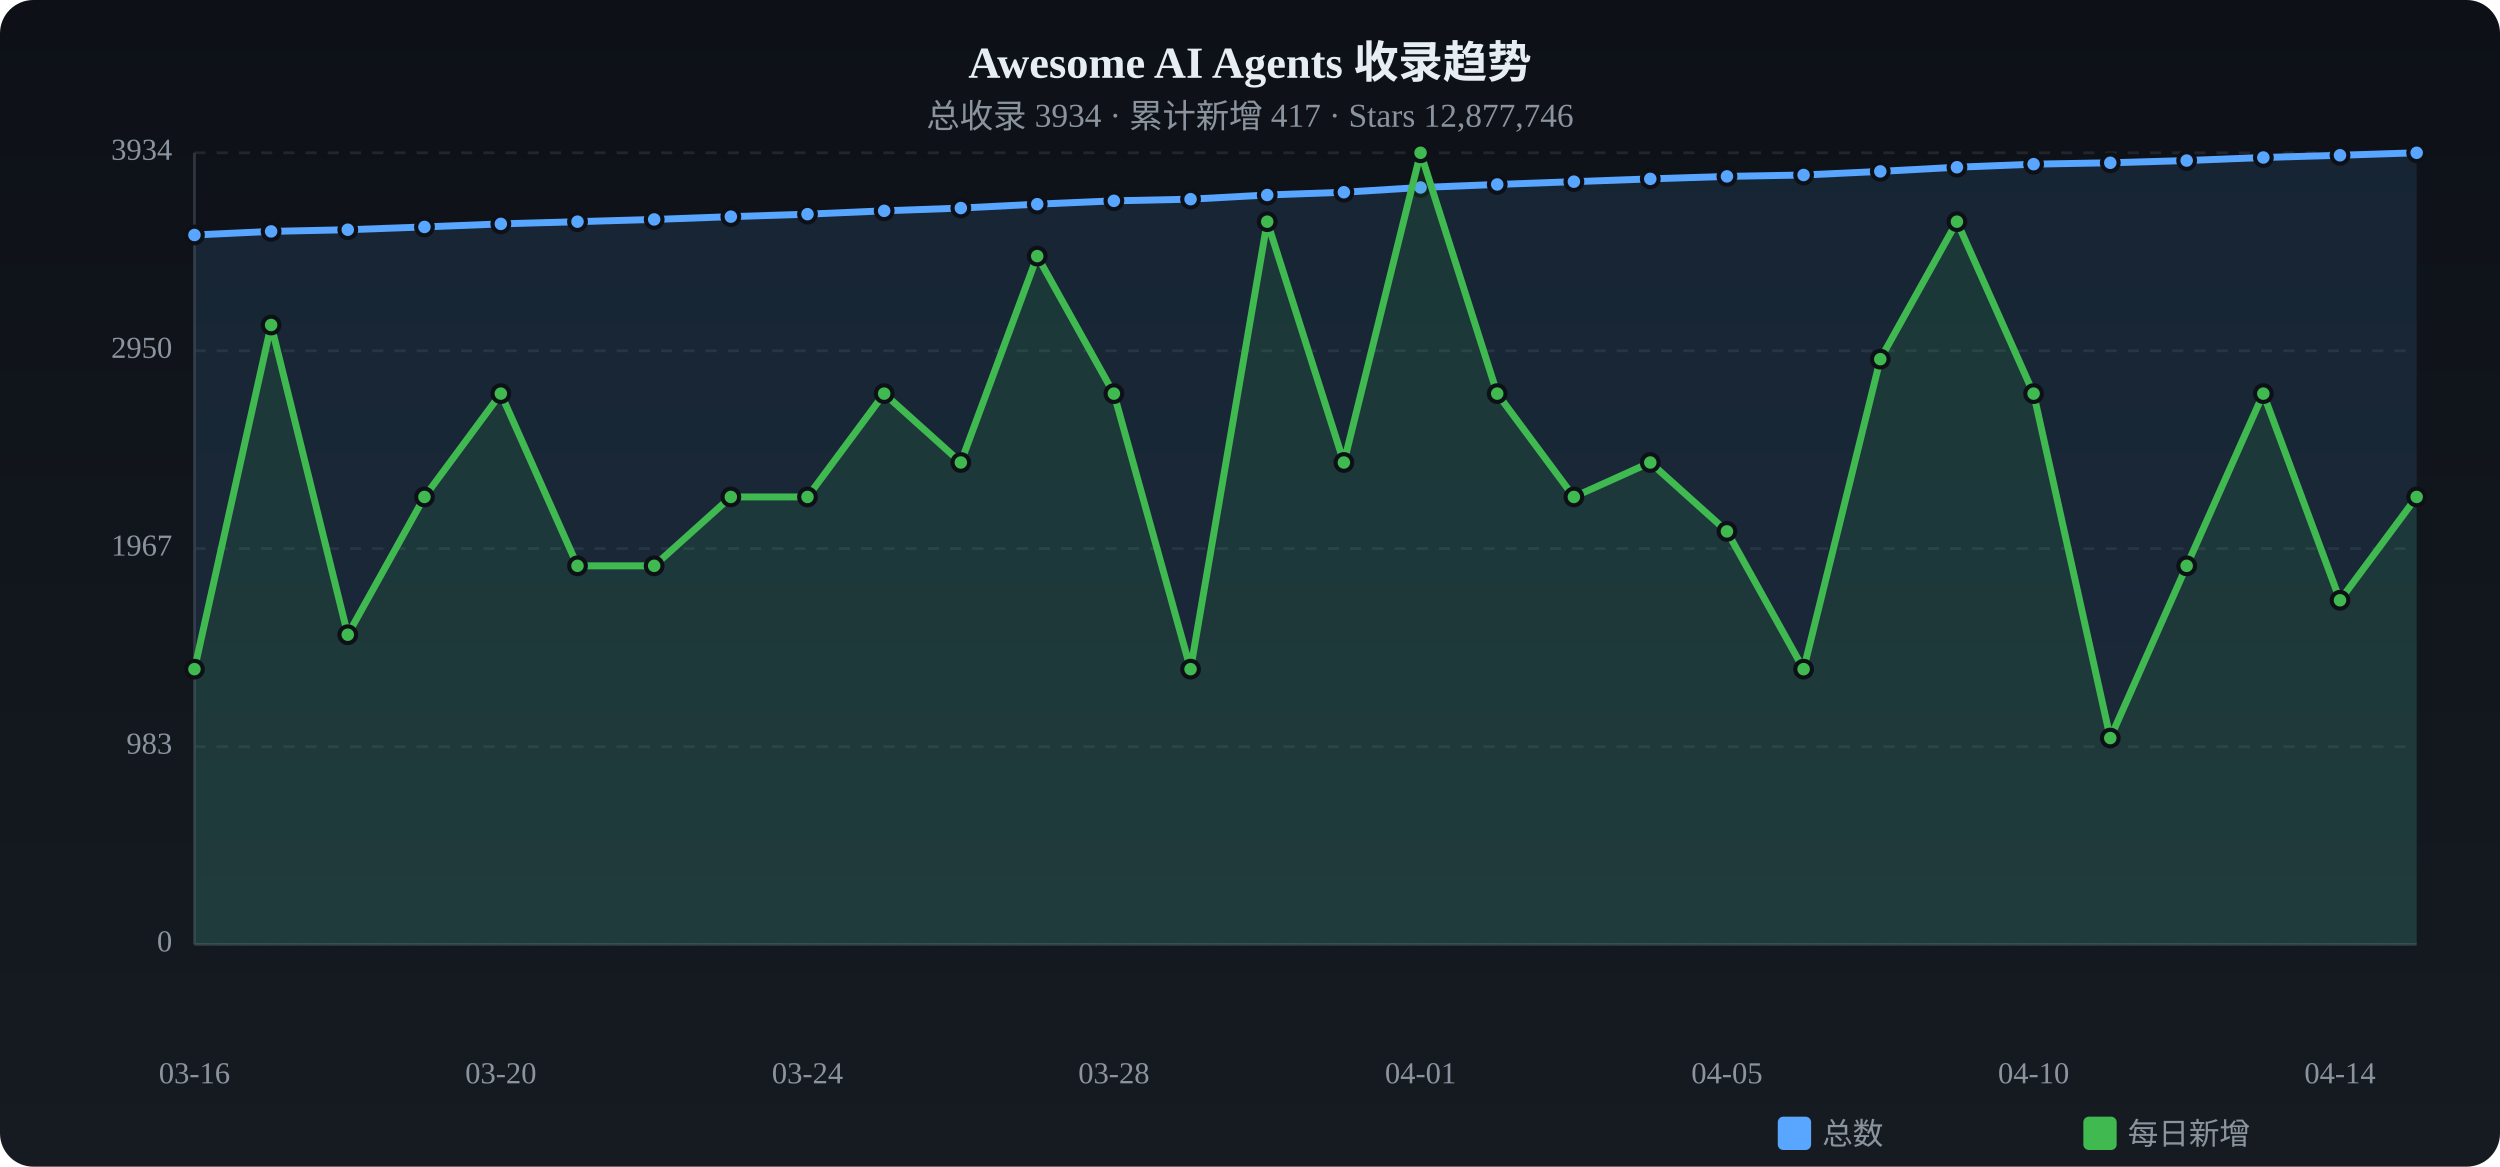
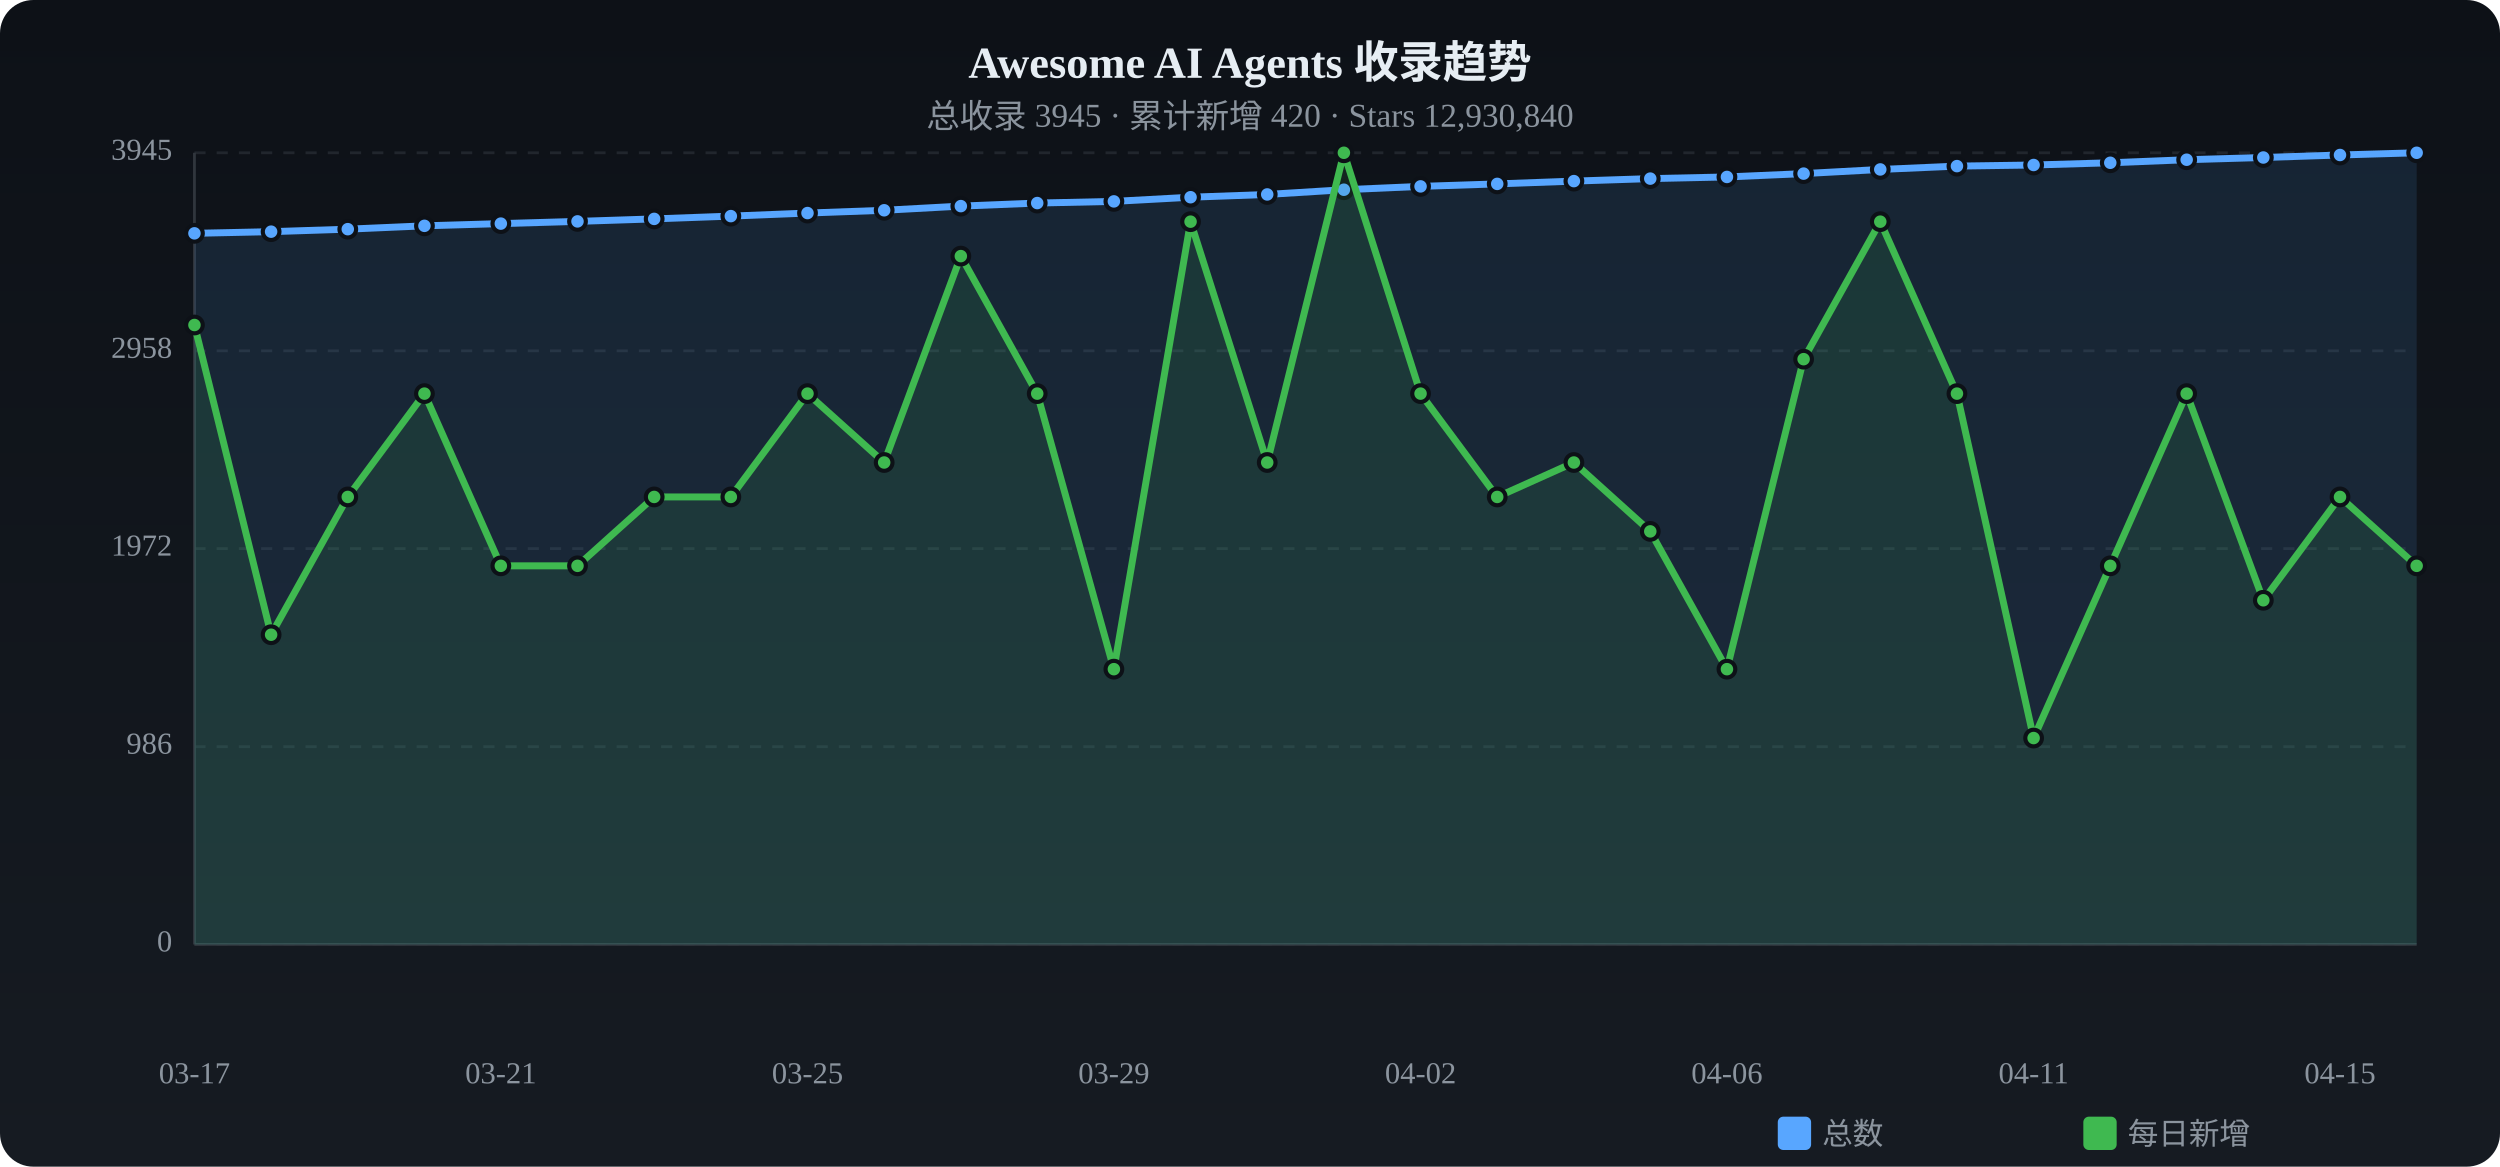
<svg xmlns="http://www.w3.org/2000/svg" viewBox="0 0 900 420" width="900" height="420">
  <defs>
    <linearGradient id="tbg" x1="0%" y1="0%" x2="0%" y2="100%">
      <stop offset="0%" stop-color="#0d1117" />
      <stop offset="100%" stop-color="#161b22" />
    </linearGradient>
  </defs>
  <rect width="900" height="420" rx="12" fill="url(#tbg)" />
  <text x="450.0" y="28" text-anchor="middle" fill="#e6edf3" font-size="16" font-weight="bold">Awesome AI Agents 收录趋势</text>
-   <text x="450.0" y="46" text-anchor="middle" fill="#8b949e" font-size="12">总收录 3934 · 累计新增 417 · Stars 12,877,746</text>
+   <text x="450.0" y="46" text-anchor="middle" fill="#8b949e" font-size="12">总收录 3945 · 累计新增 420 · Stars 12,930,840</text>
  <text x="62" y="340.0" text-anchor="end" fill="#8b949e" font-size="11" dominant-baseline="middle">0</text>
  <line x1="70" y1="340.0" x2="870" y2="340.0" stroke="#21262d" stroke-dasharray="4 4" />
-   <text x="62" y="268.8" text-anchor="end" fill="#8b949e" font-size="11" dominant-baseline="middle">983</text>
+   <text x="62" y="268.8" text-anchor="end" fill="#8b949e" font-size="11" dominant-baseline="middle">986</text>
  <line x1="70" y1="268.8" x2="870" y2="268.8" stroke="#21262d" stroke-dasharray="4 4" />
-   <text x="62" y="197.5" text-anchor="end" fill="#8b949e" font-size="11" dominant-baseline="middle">1967</text>
+   <text x="62" y="197.5" text-anchor="end" fill="#8b949e" font-size="11" dominant-baseline="middle">1972</text>
  <line x1="70" y1="197.5" x2="870" y2="197.5" stroke="#21262d" stroke-dasharray="4 4" />
-   <text x="62" y="126.3" text-anchor="end" fill="#8b949e" font-size="11" dominant-baseline="middle">2950</text>
+   <text x="62" y="126.3" text-anchor="end" fill="#8b949e" font-size="11" dominant-baseline="middle">2958</text>
  <line x1="70" y1="126.3" x2="870" y2="126.3" stroke="#21262d" stroke-dasharray="4 4" />
-   <text x="62" y="55.0" text-anchor="end" fill="#8b949e" font-size="11" dominant-baseline="middle">3934</text>
+   <text x="62" y="55.0" text-anchor="end" fill="#8b949e" font-size="11" dominant-baseline="middle">3945</text>
  <line x1="70" y1="55.0" x2="870" y2="55.0" stroke="#21262d" stroke-dasharray="4 4" />
  <line x1="70" y1="55" x2="70" y2="340" stroke="#30363d" />
  <line x1="70" y1="340" x2="870" y2="340" stroke="#30363d" />
-   <path d="M70.0,84.6 L97.6,83.3 L125.2,82.7 L152.8,81.7 L180.3,80.6 L207.9,79.8 L235.5,79.0 L263.1,78.0 L290.7,77.1 L318.3,75.9 L345.9,74.9 L373.4,73.5 L401.0,72.3 L428.6,71.7 L456.2,70.2 L483.8,69.2 L511.4,67.5 L539.0,66.4 L566.6,65.4 L594.1,64.4 L621.7,63.5 L649.3,63.0 L676.9,61.7 L704.5,60.2 L732.1,59.1 L759.7,58.6 L787.2,57.8 L814.8,56.7 L842.4,55.9 L870.0,55.0 L870.0,340 L70.0,340 Z" fill="#58a6ff" opacity="0.12" />
-   <polyline points="70.0,84.6 97.6,83.3 125.2,82.7 152.8,81.7 180.3,80.6 207.9,79.8 235.5,79.0 263.1,78.0 290.7,77.1 318.3,75.9 345.9,74.9 373.4,73.5 401.0,72.3 428.6,71.7 456.2,70.2 483.8,69.2 511.4,67.5 539.0,66.4 566.6,65.4 594.1,64.4 621.7,63.5 649.3,63.0 676.9,61.7 704.5,60.2 732.1,59.1 759.7,58.6 787.2,57.8 814.8,56.7 842.4,55.9 870.0,55.0" fill="none" stroke="#58a6ff" stroke-width="2.5" stroke-linecap="round" stroke-linejoin="round" />
-   <circle cx="70.0" cy="84.6" r="3" fill="#58a6ff" stroke="#0d1117" stroke-width="1.5" />
-   <circle cx="97.6" cy="83.3" r="3" fill="#58a6ff" stroke="#0d1117" stroke-width="1.5" />
-   <circle cx="125.2" cy="82.7" r="3" fill="#58a6ff" stroke="#0d1117" stroke-width="1.5" />
-   <circle cx="152.8" cy="81.7" r="3" fill="#58a6ff" stroke="#0d1117" stroke-width="1.5" />
-   <circle cx="180.3" cy="80.6" r="3" fill="#58a6ff" stroke="#0d1117" stroke-width="1.5" />
-   <circle cx="207.9" cy="79.8" r="3" fill="#58a6ff" stroke="#0d1117" stroke-width="1.5" />
-   <circle cx="235.5" cy="79.0" r="3" fill="#58a6ff" stroke="#0d1117" stroke-width="1.5" />
-   <circle cx="263.1" cy="78.0" r="3" fill="#58a6ff" stroke="#0d1117" stroke-width="1.5" />
-   <circle cx="290.7" cy="77.1" r="3" fill="#58a6ff" stroke="#0d1117" stroke-width="1.5" />
-   <circle cx="318.3" cy="75.9" r="3" fill="#58a6ff" stroke="#0d1117" stroke-width="1.5" />
-   <circle cx="345.9" cy="74.9" r="3" fill="#58a6ff" stroke="#0d1117" stroke-width="1.5" />
-   <circle cx="373.4" cy="73.5" r="3" fill="#58a6ff" stroke="#0d1117" stroke-width="1.5" />
-   <circle cx="401.0" cy="72.3" r="3" fill="#58a6ff" stroke="#0d1117" stroke-width="1.5" />
-   <circle cx="428.6" cy="71.7" r="3" fill="#58a6ff" stroke="#0d1117" stroke-width="1.5" />
-   <circle cx="456.2" cy="70.2" r="3" fill="#58a6ff" stroke="#0d1117" stroke-width="1.5" />
-   <circle cx="483.8" cy="69.2" r="3" fill="#58a6ff" stroke="#0d1117" stroke-width="1.5" />
-   <circle cx="511.4" cy="67.5" r="3" fill="#58a6ff" stroke="#0d1117" stroke-width="1.5" />
-   <circle cx="539.0" cy="66.4" r="3" fill="#58a6ff" stroke="#0d1117" stroke-width="1.5" />
-   <circle cx="566.6" cy="65.4" r="3" fill="#58a6ff" stroke="#0d1117" stroke-width="1.5" />
-   <circle cx="594.1" cy="64.4" r="3" fill="#58a6ff" stroke="#0d1117" stroke-width="1.5" />
-   <circle cx="621.7" cy="63.5" r="3" fill="#58a6ff" stroke="#0d1117" stroke-width="1.5" />
-   <circle cx="649.3" cy="63.0" r="3" fill="#58a6ff" stroke="#0d1117" stroke-width="1.5" />
-   <circle cx="676.9" cy="61.7" r="3" fill="#58a6ff" stroke="#0d1117" stroke-width="1.5" />
-   <circle cx="704.5" cy="60.2" r="3" fill="#58a6ff" stroke="#0d1117" stroke-width="1.5" />
-   <circle cx="732.1" cy="59.1" r="3" fill="#58a6ff" stroke="#0d1117" stroke-width="1.5" />
+   <path d="M70.0,84.0 L97.6,83.4 L125.2,82.5 L152.8,81.3 L180.3,80.5 L207.9,79.7 L235.5,78.8 L263.1,77.8 L290.7,76.7 L318.3,75.7 L345.9,74.2 L373.4,73.1 L401.0,72.5 L428.6,71.0 L456.2,70.0 L483.8,68.3 L511.4,67.1 L539.0,66.2 L566.6,65.2 L594.1,64.3 L621.7,63.7 L649.3,62.5 L676.9,61.0 L704.5,59.8 L732.1,59.4 L759.7,58.6 L787.2,57.5 L814.8,56.7 L842.4,55.8 L870.0,55.0 L870.0,340 L70.0,340 Z" fill="#58a6ff" opacity="0.12" />
+   <polyline points="70.0,84.0 97.6,83.4 125.2,82.5 152.8,81.3 180.3,80.5 207.9,79.7 235.5,78.8 263.1,77.8 290.7,76.7 318.3,75.7 345.9,74.2 373.4,73.1 401.0,72.5 428.6,71.0 456.2,70.0 483.8,68.3 511.4,67.1 539.0,66.2 566.6,65.2 594.1,64.3 621.7,63.7 649.3,62.5 676.9,61.0 704.5,59.8 732.1,59.4 759.7,58.6 787.2,57.5 814.8,56.7 842.4,55.8 870.0,55.0" fill="none" stroke="#58a6ff" stroke-width="2.5" stroke-linecap="round" stroke-linejoin="round" />
+   <circle cx="70.0" cy="84.0" r="3" fill="#58a6ff" stroke="#0d1117" stroke-width="1.5" />
+   <circle cx="97.6" cy="83.4" r="3" fill="#58a6ff" stroke="#0d1117" stroke-width="1.5" />
+   <circle cx="125.2" cy="82.5" r="3" fill="#58a6ff" stroke="#0d1117" stroke-width="1.5" />
+   <circle cx="152.8" cy="81.3" r="3" fill="#58a6ff" stroke="#0d1117" stroke-width="1.5" />
+   <circle cx="180.3" cy="80.5" r="3" fill="#58a6ff" stroke="#0d1117" stroke-width="1.5" />
+   <circle cx="207.9" cy="79.7" r="3" fill="#58a6ff" stroke="#0d1117" stroke-width="1.5" />
+   <circle cx="235.5" cy="78.8" r="3" fill="#58a6ff" stroke="#0d1117" stroke-width="1.5" />
+   <circle cx="263.1" cy="77.8" r="3" fill="#58a6ff" stroke="#0d1117" stroke-width="1.5" />
+   <circle cx="290.7" cy="76.7" r="3" fill="#58a6ff" stroke="#0d1117" stroke-width="1.5" />
+   <circle cx="318.3" cy="75.7" r="3" fill="#58a6ff" stroke="#0d1117" stroke-width="1.5" />
+   <circle cx="345.9" cy="74.2" r="3" fill="#58a6ff" stroke="#0d1117" stroke-width="1.5" />
+   <circle cx="373.4" cy="73.1" r="3" fill="#58a6ff" stroke="#0d1117" stroke-width="1.5" />
+   <circle cx="401.0" cy="72.5" r="3" fill="#58a6ff" stroke="#0d1117" stroke-width="1.5" />
+   <circle cx="428.6" cy="71.0" r="3" fill="#58a6ff" stroke="#0d1117" stroke-width="1.5" />
+   <circle cx="456.2" cy="70.0" r="3" fill="#58a6ff" stroke="#0d1117" stroke-width="1.5" />
+   <circle cx="483.8" cy="68.3" r="3" fill="#58a6ff" stroke="#0d1117" stroke-width="1.5" />
+   <circle cx="511.4" cy="67.1" r="3" fill="#58a6ff" stroke="#0d1117" stroke-width="1.5" />
+   <circle cx="539.0" cy="66.2" r="3" fill="#58a6ff" stroke="#0d1117" stroke-width="1.5" />
+   <circle cx="566.6" cy="65.2" r="3" fill="#58a6ff" stroke="#0d1117" stroke-width="1.5" />
+   <circle cx="594.1" cy="64.3" r="3" fill="#58a6ff" stroke="#0d1117" stroke-width="1.5" />
+   <circle cx="621.7" cy="63.7" r="3" fill="#58a6ff" stroke="#0d1117" stroke-width="1.5" />
+   <circle cx="649.3" cy="62.5" r="3" fill="#58a6ff" stroke="#0d1117" stroke-width="1.5" />
+   <circle cx="676.9" cy="61.0" r="3" fill="#58a6ff" stroke="#0d1117" stroke-width="1.5" />
+   <circle cx="704.5" cy="59.8" r="3" fill="#58a6ff" stroke="#0d1117" stroke-width="1.5" />
+   <circle cx="732.1" cy="59.4" r="3" fill="#58a6ff" stroke="#0d1117" stroke-width="1.5" />
  <circle cx="759.7" cy="58.6" r="3" fill="#58a6ff" stroke="#0d1117" stroke-width="1.5" />
-   <circle cx="787.2" cy="57.8" r="3" fill="#58a6ff" stroke="#0d1117" stroke-width="1.5" />
+   <circle cx="787.2" cy="57.5" r="3" fill="#58a6ff" stroke="#0d1117" stroke-width="1.5" />
  <circle cx="814.8" cy="56.7" r="3" fill="#58a6ff" stroke="#0d1117" stroke-width="1.5" />
-   <circle cx="842.4" cy="55.9" r="3" fill="#58a6ff" stroke="#0d1117" stroke-width="1.5" />
+   <circle cx="842.4" cy="55.8" r="3" fill="#58a6ff" stroke="#0d1117" stroke-width="1.5" />
  <circle cx="870.0" cy="55.0" r="3" fill="#58a6ff" stroke="#0d1117" stroke-width="1.5" />
-   <path d="M70.0,240.9 L97.6,117.0 L125.2,228.5 L152.8,178.9 L180.3,141.7 L207.9,203.7 L235.5,203.7 L263.1,178.9 L290.7,178.9 L318.3,141.7 L345.9,166.5 L373.4,92.2 L401.0,141.7 L428.6,240.9 L456.2,79.8 L483.8,166.5 L511.4,55.0 L539.0,141.7 L566.6,178.9 L594.1,166.5 L621.7,191.3 L649.3,240.9 L676.9,129.3 L704.5,79.8 L732.1,141.7 L759.7,265.7 L787.2,203.7 L814.8,141.7 L842.4,216.1 L870.0,178.9 L870.0,340 L70.0,340 Z" fill="#3fb950" opacity="0.12" />
-   <polyline points="70.0,240.9 97.6,117.0 125.2,228.5 152.8,178.9 180.3,141.7 207.9,203.7 235.5,203.7 263.1,178.9 290.7,178.9 318.3,141.7 345.9,166.5 373.4,92.2 401.0,141.7 428.6,240.9 456.2,79.8 483.8,166.5 511.4,55.0 539.0,141.7 566.6,178.9 594.1,166.5 621.7,191.3 649.3,240.9 676.9,129.3 704.5,79.8 732.1,141.7 759.7,265.7 787.2,203.7 814.8,141.7 842.4,216.1 870.0,178.9" fill="none" stroke="#3fb950" stroke-width="2.5" stroke-linecap="round" stroke-linejoin="round" />
-   <circle cx="70.0" cy="240.9" r="3" fill="#3fb950" stroke="#0d1117" stroke-width="1.5" />
-   <circle cx="97.6" cy="117.0" r="3" fill="#3fb950" stroke="#0d1117" stroke-width="1.5" />
-   <circle cx="125.2" cy="228.5" r="3" fill="#3fb950" stroke="#0d1117" stroke-width="1.5" />
-   <circle cx="152.8" cy="178.9" r="3" fill="#3fb950" stroke="#0d1117" stroke-width="1.5" />
-   <circle cx="180.3" cy="141.7" r="3" fill="#3fb950" stroke="#0d1117" stroke-width="1.5" />
+   <path d="M70.0,117.0 L97.6,228.5 L125.2,178.9 L152.8,141.7 L180.3,203.7 L207.9,203.7 L235.5,178.9 L263.1,178.9 L290.7,141.7 L318.3,166.5 L345.9,92.2 L373.4,141.7 L401.0,240.9 L428.6,79.8 L456.2,166.5 L483.8,55.0 L511.4,141.7 L539.0,178.9 L566.6,166.5 L594.1,191.3 L621.7,240.9 L649.3,129.3 L676.9,79.8 L704.5,141.7 L732.1,265.7 L759.7,203.7 L787.2,141.7 L814.8,216.1 L842.4,178.9 L870.0,203.7 L870.0,340 L70.0,340 Z" fill="#3fb950" opacity="0.12" />
+   <polyline points="70.0,117.0 97.6,228.5 125.2,178.9 152.8,141.7 180.3,203.7 207.9,203.7 235.5,178.9 263.1,178.9 290.7,141.7 318.3,166.5 345.9,92.2 373.4,141.7 401.0,240.9 428.6,79.8 456.2,166.5 483.8,55.0 511.4,141.7 539.0,178.9 566.6,166.5 594.1,191.3 621.7,240.9 649.3,129.3 676.9,79.8 704.5,141.7 732.1,265.7 759.7,203.7 787.2,141.7 814.8,216.1 842.4,178.9 870.0,203.7" fill="none" stroke="#3fb950" stroke-width="2.5" stroke-linecap="round" stroke-linejoin="round" />
+   <circle cx="70.0" cy="117.0" r="3" fill="#3fb950" stroke="#0d1117" stroke-width="1.5" />
+   <circle cx="97.6" cy="228.5" r="3" fill="#3fb950" stroke="#0d1117" stroke-width="1.5" />
+   <circle cx="125.2" cy="178.9" r="3" fill="#3fb950" stroke="#0d1117" stroke-width="1.5" />
+   <circle cx="152.8" cy="141.7" r="3" fill="#3fb950" stroke="#0d1117" stroke-width="1.5" />
+   <circle cx="180.3" cy="203.7" r="3" fill="#3fb950" stroke="#0d1117" stroke-width="1.5" />
  <circle cx="207.9" cy="203.7" r="3" fill="#3fb950" stroke="#0d1117" stroke-width="1.5" />
-   <circle cx="235.5" cy="203.7" r="3" fill="#3fb950" stroke="#0d1117" stroke-width="1.5" />
+   <circle cx="235.5" cy="178.9" r="3" fill="#3fb950" stroke="#0d1117" stroke-width="1.5" />
  <circle cx="263.1" cy="178.9" r="3" fill="#3fb950" stroke="#0d1117" stroke-width="1.5" />
-   <circle cx="290.7" cy="178.9" r="3" fill="#3fb950" stroke="#0d1117" stroke-width="1.5" />
-   <circle cx="318.3" cy="141.7" r="3" fill="#3fb950" stroke="#0d1117" stroke-width="1.5" />
-   <circle cx="345.9" cy="166.5" r="3" fill="#3fb950" stroke="#0d1117" stroke-width="1.5" />
-   <circle cx="373.4" cy="92.2" r="3" fill="#3fb950" stroke="#0d1117" stroke-width="1.5" />
-   <circle cx="401.0" cy="141.7" r="3" fill="#3fb950" stroke="#0d1117" stroke-width="1.5" />
-   <circle cx="428.6" cy="240.9" r="3" fill="#3fb950" stroke="#0d1117" stroke-width="1.5" />
-   <circle cx="456.2" cy="79.8" r="3" fill="#3fb950" stroke="#0d1117" stroke-width="1.5" />
-   <circle cx="483.8" cy="166.5" r="3" fill="#3fb950" stroke="#0d1117" stroke-width="1.5" />
-   <circle cx="511.4" cy="55.0" r="3" fill="#3fb950" stroke="#0d1117" stroke-width="1.5" />
-   <circle cx="539.0" cy="141.7" r="3" fill="#3fb950" stroke="#0d1117" stroke-width="1.5" />
-   <circle cx="566.6" cy="178.9" r="3" fill="#3fb950" stroke="#0d1117" stroke-width="1.5" />
-   <circle cx="594.1" cy="166.5" r="3" fill="#3fb950" stroke="#0d1117" stroke-width="1.5" />
-   <circle cx="621.7" cy="191.3" r="3" fill="#3fb950" stroke="#0d1117" stroke-width="1.5" />
-   <circle cx="649.3" cy="240.9" r="3" fill="#3fb950" stroke="#0d1117" stroke-width="1.5" />
-   <circle cx="676.9" cy="129.3" r="3" fill="#3fb950" stroke="#0d1117" stroke-width="1.5" />
-   <circle cx="704.5" cy="79.8" r="3" fill="#3fb950" stroke="#0d1117" stroke-width="1.5" />
-   <circle cx="732.1" cy="141.7" r="3" fill="#3fb950" stroke="#0d1117" stroke-width="1.5" />
-   <circle cx="759.7" cy="265.7" r="3" fill="#3fb950" stroke="#0d1117" stroke-width="1.5" />
-   <circle cx="787.2" cy="203.7" r="3" fill="#3fb950" stroke="#0d1117" stroke-width="1.5" />
-   <circle cx="814.8" cy="141.7" r="3" fill="#3fb950" stroke="#0d1117" stroke-width="1.5" />
-   <circle cx="842.4" cy="216.1" r="3" fill="#3fb950" stroke="#0d1117" stroke-width="1.5" />
-   <circle cx="870.0" cy="178.9" r="3" fill="#3fb950" stroke="#0d1117" stroke-width="1.5" />
-   <text x="70.0" y="390" text-anchor="middle" fill="#8b949e" font-size="11">03-16</text>
-   <text x="180.3" y="390" text-anchor="middle" fill="#8b949e" font-size="11">03-20</text>
-   <text x="290.7" y="390" text-anchor="middle" fill="#8b949e" font-size="11">03-24</text>
-   <text x="401.0" y="390" text-anchor="middle" fill="#8b949e" font-size="11">03-28</text>
-   <text x="511.4" y="390" text-anchor="middle" fill="#8b949e" font-size="11">04-01</text>
-   <text x="621.7" y="390" text-anchor="middle" fill="#8b949e" font-size="11">04-05</text>
-   <text x="732.1" y="390" text-anchor="middle" fill="#8b949e" font-size="11">04-10</text>
-   <text x="842.4" y="390" text-anchor="middle" fill="#8b949e" font-size="11">04-14</text>
+   <circle cx="290.7" cy="141.7" r="3" fill="#3fb950" stroke="#0d1117" stroke-width="1.5" />
+   <circle cx="318.3" cy="166.5" r="3" fill="#3fb950" stroke="#0d1117" stroke-width="1.5" />
+   <circle cx="345.9" cy="92.2" r="3" fill="#3fb950" stroke="#0d1117" stroke-width="1.5" />
+   <circle cx="373.4" cy="141.7" r="3" fill="#3fb950" stroke="#0d1117" stroke-width="1.5" />
+   <circle cx="401.0" cy="240.9" r="3" fill="#3fb950" stroke="#0d1117" stroke-width="1.5" />
+   <circle cx="428.6" cy="79.8" r="3" fill="#3fb950" stroke="#0d1117" stroke-width="1.5" />
+   <circle cx="456.2" cy="166.5" r="3" fill="#3fb950" stroke="#0d1117" stroke-width="1.5" />
+   <circle cx="483.8" cy="55.0" r="3" fill="#3fb950" stroke="#0d1117" stroke-width="1.5" />
+   <circle cx="511.4" cy="141.7" r="3" fill="#3fb950" stroke="#0d1117" stroke-width="1.5" />
+   <circle cx="539.0" cy="178.9" r="3" fill="#3fb950" stroke="#0d1117" stroke-width="1.5" />
+   <circle cx="566.6" cy="166.5" r="3" fill="#3fb950" stroke="#0d1117" stroke-width="1.5" />
+   <circle cx="594.1" cy="191.3" r="3" fill="#3fb950" stroke="#0d1117" stroke-width="1.5" />
+   <circle cx="621.7" cy="240.9" r="3" fill="#3fb950" stroke="#0d1117" stroke-width="1.5" />
+   <circle cx="649.3" cy="129.3" r="3" fill="#3fb950" stroke="#0d1117" stroke-width="1.5" />
+   <circle cx="676.9" cy="79.8" r="3" fill="#3fb950" stroke="#0d1117" stroke-width="1.5" />
+   <circle cx="704.5" cy="141.7" r="3" fill="#3fb950" stroke="#0d1117" stroke-width="1.5" />
+   <circle cx="732.1" cy="265.7" r="3" fill="#3fb950" stroke="#0d1117" stroke-width="1.5" />
+   <circle cx="759.7" cy="203.7" r="3" fill="#3fb950" stroke="#0d1117" stroke-width="1.5" />
+   <circle cx="787.2" cy="141.7" r="3" fill="#3fb950" stroke="#0d1117" stroke-width="1.5" />
+   <circle cx="814.8" cy="216.1" r="3" fill="#3fb950" stroke="#0d1117" stroke-width="1.5" />
+   <circle cx="842.4" cy="178.9" r="3" fill="#3fb950" stroke="#0d1117" stroke-width="1.5" />
+   <circle cx="870.0" cy="203.7" r="3" fill="#3fb950" stroke="#0d1117" stroke-width="1.5" />
+   <text x="70.0" y="390" text-anchor="middle" fill="#8b949e" font-size="11">03-17</text>
+   <text x="180.3" y="390" text-anchor="middle" fill="#8b949e" font-size="11">03-21</text>
+   <text x="290.7" y="390" text-anchor="middle" fill="#8b949e" font-size="11">03-25</text>
+   <text x="401.0" y="390" text-anchor="middle" fill="#8b949e" font-size="11">03-29</text>
+   <text x="511.4" y="390" text-anchor="middle" fill="#8b949e" font-size="11">04-02</text>
+   <text x="621.7" y="390" text-anchor="middle" fill="#8b949e" font-size="11">04-06</text>
+   <text x="732.1" y="390" text-anchor="middle" fill="#8b949e" font-size="11">04-11</text>
+   <text x="842.4" y="390" text-anchor="middle" fill="#8b949e" font-size="11">04-15</text>
  <rect x="640" y="402" width="12" height="12" rx="2" fill="#58a6ff" />
  <text x="656" y="412" fill="#8b949e" font-size="11">总数</text>
  <rect x="750" y="402" width="12" height="12" rx="2" fill="#3fb950" />
  <text x="766" y="412" fill="#8b949e" font-size="11">每日新增</text>
</svg>
